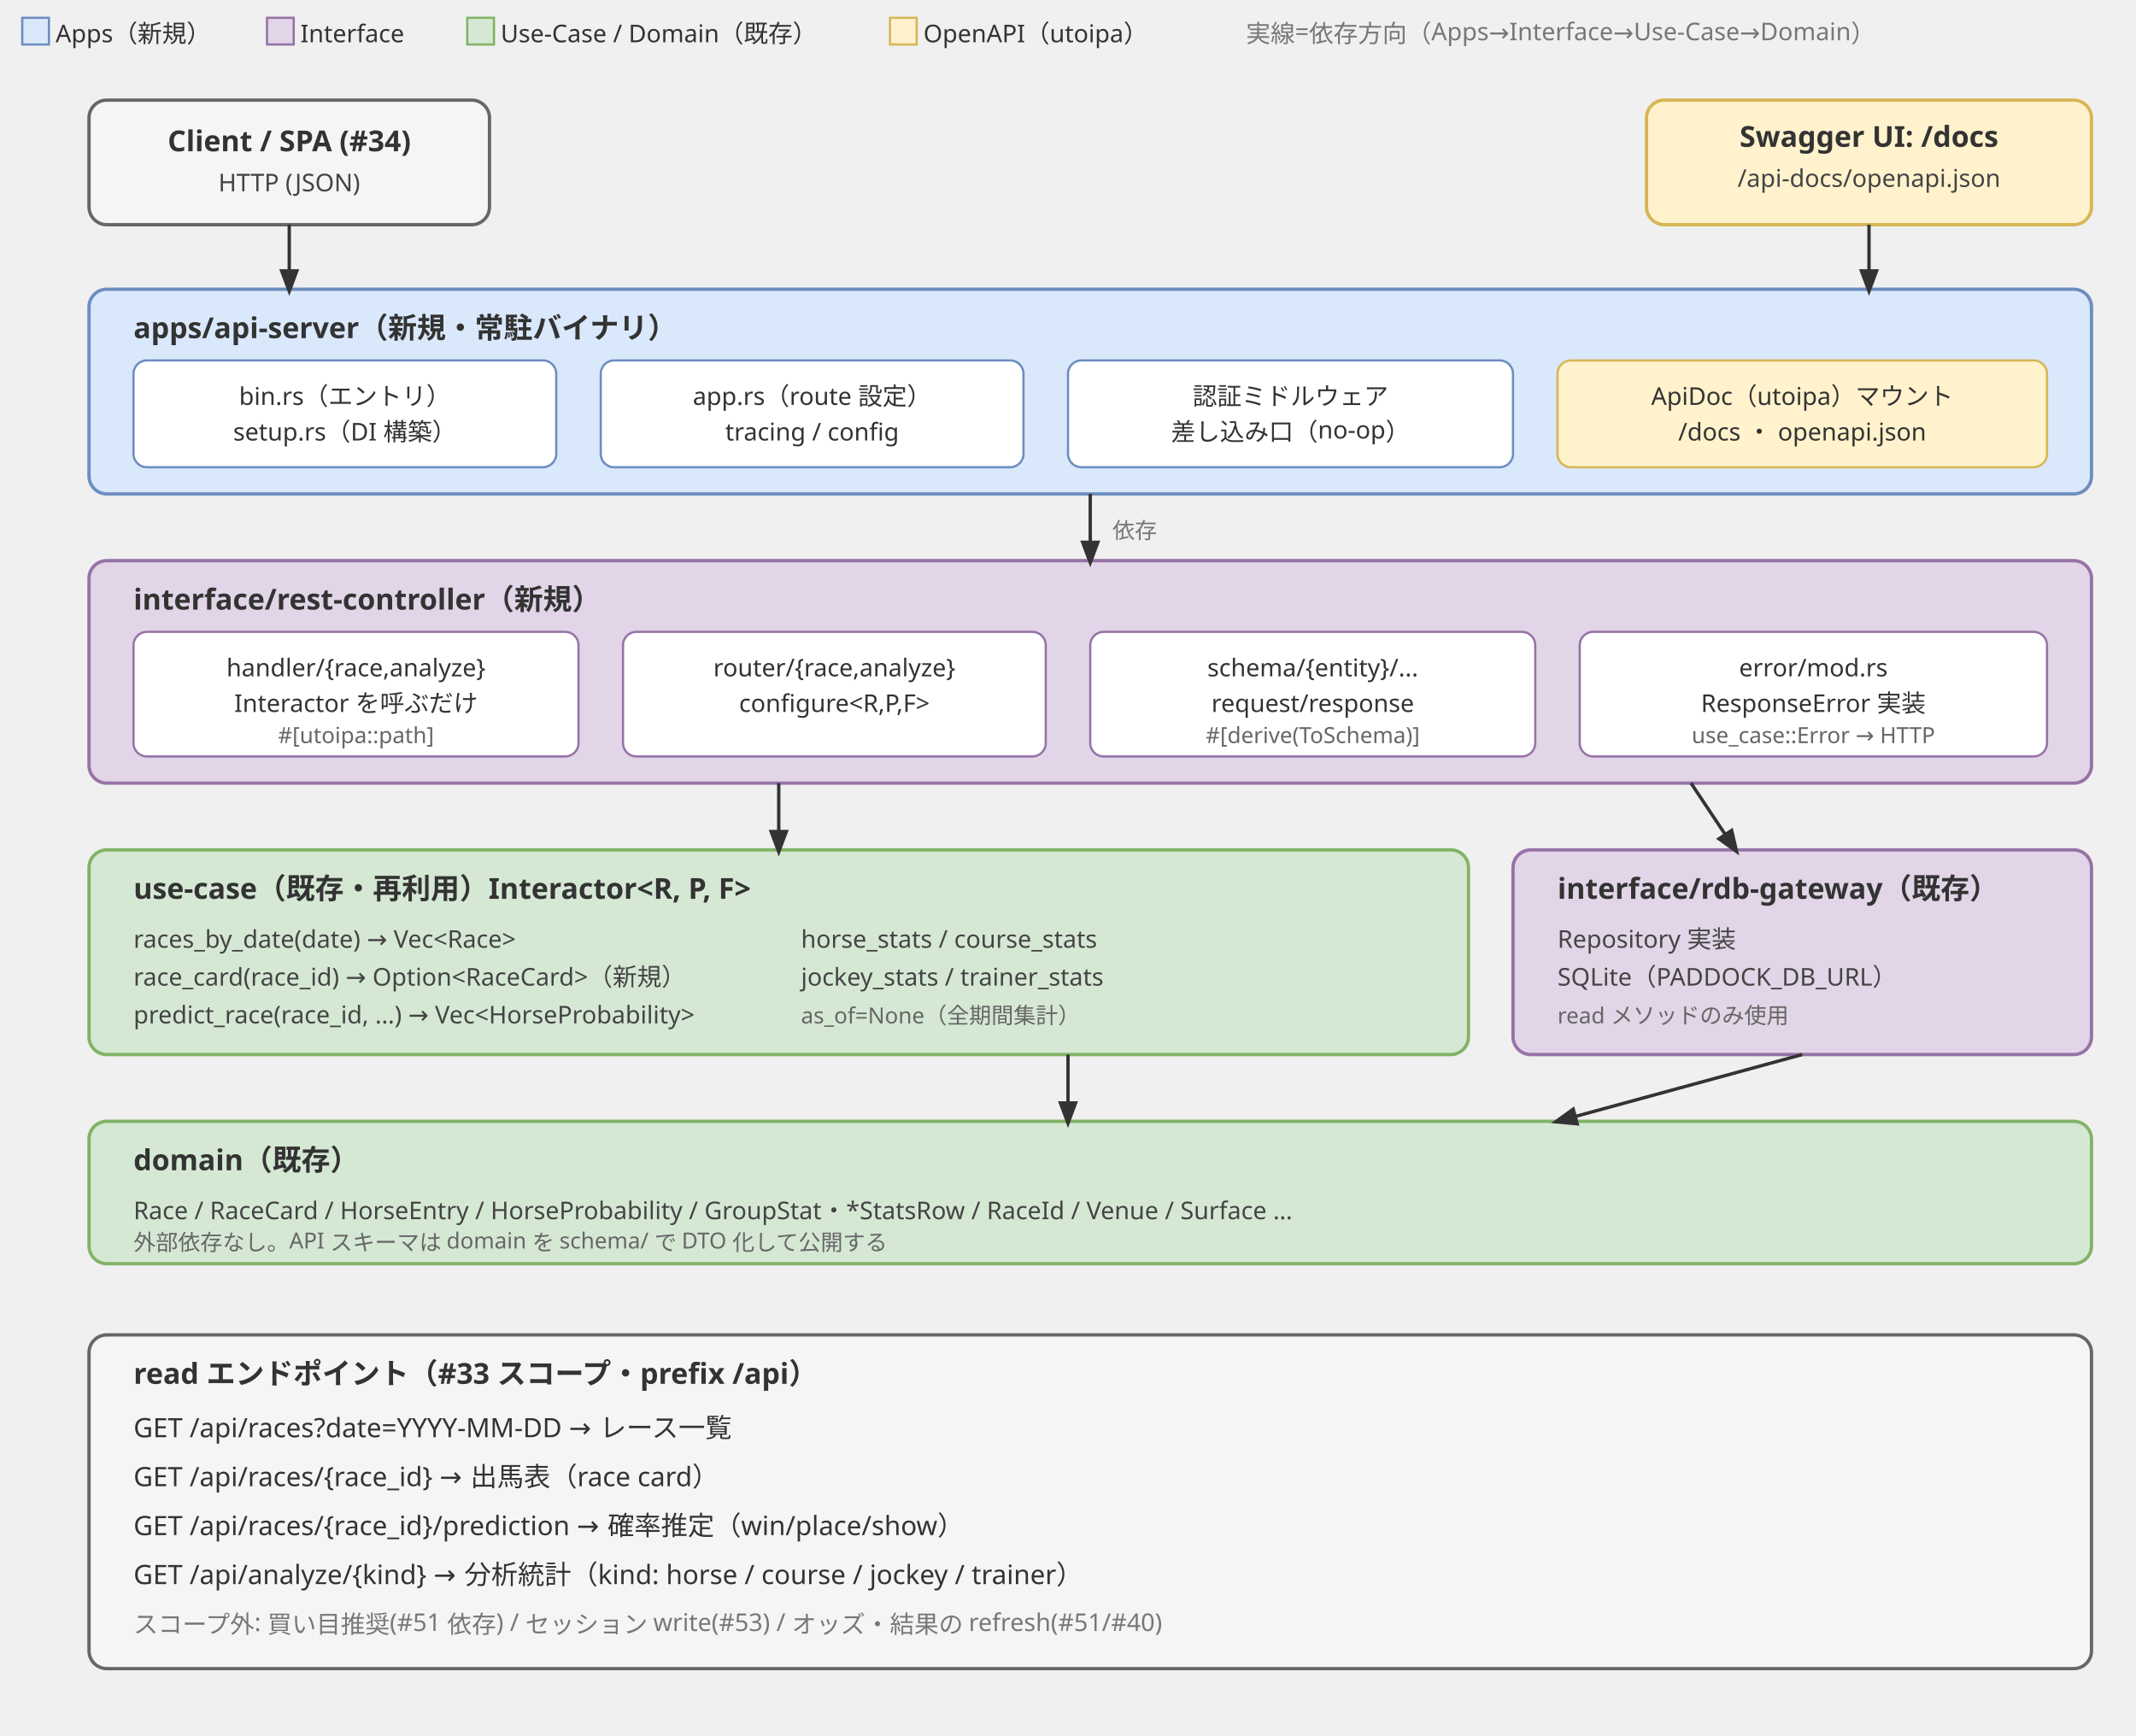
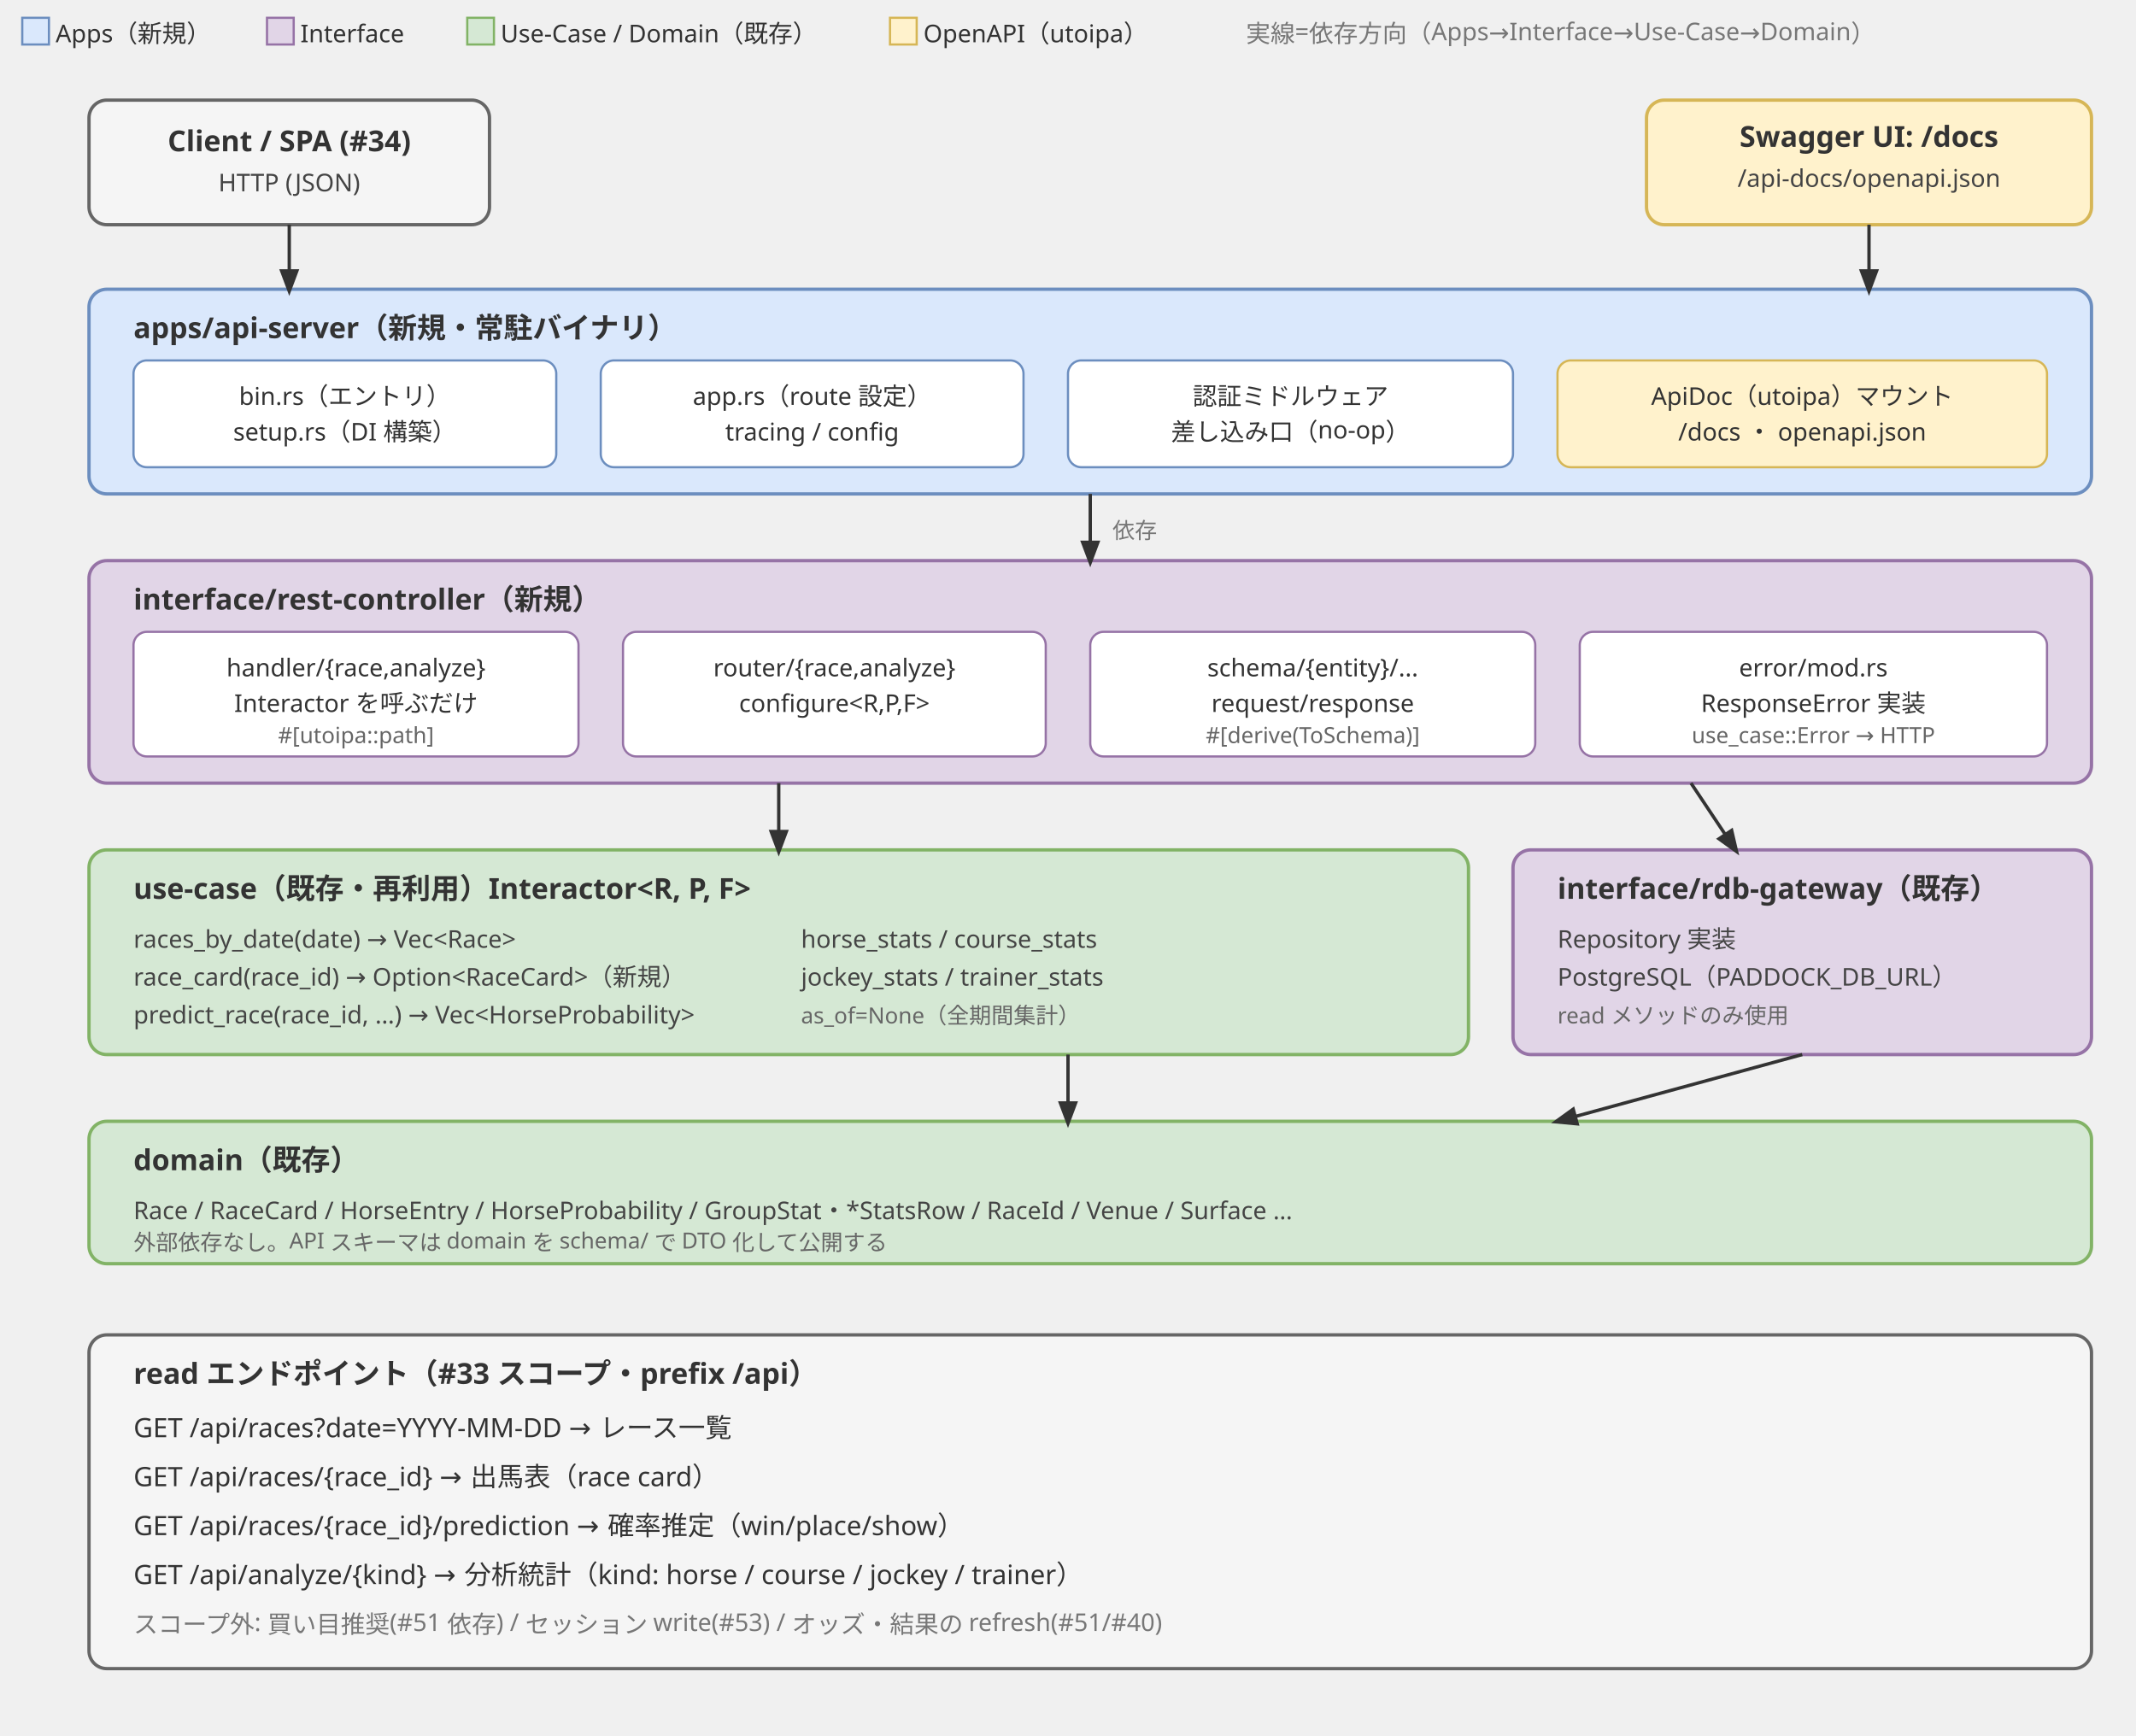
<svg xmlns="http://www.w3.org/2000/svg" width="960" height="780" viewBox="0 0 960 780" font-family="sans-serif" font-size="13">
  <defs>
    <marker id="arrow" markerWidth="8" markerHeight="8" refX="6" refY="3" orient="auto">
      <path d="M0,0 L0,6 L8,3 z" fill="#333" />
    </marker>
  </defs>
  <rect x="10" y="8" width="12" height="12" fill="#dae8fc" stroke="#6c8ebf" stroke-width="1" />
  <text x="25" y="19" font-size="11" fill="#333">Apps（新規）</text>
  <rect x="120" y="8" width="12" height="12" fill="#e1d5e7" stroke="#9673a6" stroke-width="1" />
  <text x="135" y="19" font-size="11" fill="#333">Interface</text>
  <rect x="210" y="8" width="12" height="12" fill="#d5e8d4" stroke="#82b366" stroke-width="1" />
  <text x="225" y="19" font-size="11" fill="#333">Use-Case / Domain（既存）</text>
  <rect x="400" y="8" width="12" height="12" fill="#fff2cc" stroke="#d6b656" stroke-width="1" />
  <text x="415" y="19" font-size="11" fill="#333">OpenAPI（utoipa）</text>
  <text x="560" y="19" font-size="11" fill="#777">実線=依存方向（Apps→Interface→Use-Case→Domain）</text>
  <rect x="40" y="45" width="180" height="56" rx="8" fill="#f5f5f5" stroke="#666" stroke-width="1.5" />
  <text x="130" y="68" text-anchor="middle" font-weight="bold" fill="#333">Client / SPA (#34)</text>
  <text x="130" y="86" text-anchor="middle" font-size="11" fill="#444">HTTP (JSON)</text>
  <rect x="740" y="45" width="200" height="56" rx="8" fill="#fff2cc" stroke="#d6b656" stroke-width="1.5" />
  <text x="840" y="66" text-anchor="middle" font-weight="bold" fill="#333">Swagger UI: /docs</text>
  <text x="840" y="84" text-anchor="middle" font-size="11" fill="#444">/api-docs/openapi.json</text>
  <rect x="40" y="130" width="900" height="92" rx="8" fill="#dae8fc" stroke="#6c8ebf" stroke-width="1.5" />
  <text x="60" y="152" font-weight="bold" fill="#333">apps/api-server（新規・常駐バイナリ）</text>
  <rect x="60" y="162" width="190" height="48" rx="6" fill="#fff" stroke="#6c8ebf" stroke-width="1" />
  <text x="155" y="182" text-anchor="middle" font-size="11" fill="#333">bin.rs（エントリ）</text>
  <text x="155" y="198" text-anchor="middle" font-size="11" fill="#333">setup.rs（DI 構築）</text>
  <rect x="270" y="162" width="190" height="48" rx="6" fill="#fff" stroke="#6c8ebf" stroke-width="1" />
  <text x="365" y="182" text-anchor="middle" font-size="11" fill="#333">app.rs（route 設定）</text>
  <text x="365" y="198" text-anchor="middle" font-size="11" fill="#333">tracing / config</text>
  <rect x="480" y="162" width="200" height="48" rx="6" fill="#fff" stroke="#6c8ebf" stroke-width="1" />
  <text x="580" y="182" text-anchor="middle" font-size="11" fill="#333">認証ミドルウェア</text>
  <text x="580" y="198" text-anchor="middle" font-size="11" fill="#333">差し込み口（no-op）</text>
  <rect x="700" y="162" width="220" height="48" rx="6" fill="#fff2cc" stroke="#d6b656" stroke-width="1" />
  <text x="810" y="182" text-anchor="middle" font-size="11" fill="#333">ApiDoc（utoipa）マウント</text>
  <text x="810" y="198" text-anchor="middle" font-size="11" fill="#333">/docs ・ openapi.json</text>
  <rect x="40" y="252" width="900" height="100" rx="8" fill="#e1d5e7" stroke="#9673a6" stroke-width="1.5" />
  <text x="60" y="274" font-weight="bold" fill="#333">interface/rest-controller（新規）</text>
  <rect x="60" y="284" width="200" height="56" rx="6" fill="#fff" stroke="#9673a6" stroke-width="1" />
  <text x="160" y="304" text-anchor="middle" font-size="11" fill="#333">handler/{race,analyze}</text>
  <text x="160" y="320" text-anchor="middle" font-size="11" fill="#333">Interactor を呼ぶだけ</text>
  <text x="160" y="334" text-anchor="middle" font-size="10" fill="#666">#[utoipa::path]</text>
  <rect x="280" y="284" width="190" height="56" rx="6" fill="#fff" stroke="#9673a6" stroke-width="1" />
  <text x="375" y="304" text-anchor="middle" font-size="11" fill="#333">router/{race,analyze}</text>
  <text x="375" y="320" text-anchor="middle" font-size="11" fill="#333">configure&lt;R,P,F&gt;</text>
  <rect x="490" y="284" width="200" height="56" rx="6" fill="#fff" stroke="#9673a6" stroke-width="1" />
  <text x="590" y="304" text-anchor="middle" font-size="11" fill="#333">schema/{entity}/...</text>
  <text x="590" y="320" text-anchor="middle" font-size="11" fill="#333">request/response</text>
  <text x="590" y="334" text-anchor="middle" font-size="10" fill="#666">#[derive(ToSchema)]</text>
  <rect x="710" y="284" width="210" height="56" rx="6" fill="#fff" stroke="#9673a6" stroke-width="1" />
  <text x="815" y="304" text-anchor="middle" font-size="11" fill="#333">error/mod.rs</text>
  <text x="815" y="320" text-anchor="middle" font-size="11" fill="#333">ResponseError 実装</text>
  <text x="815" y="334" text-anchor="middle" font-size="10" fill="#666">use_case::Error → HTTP</text>
  <rect x="40" y="382" width="620" height="92" rx="8" fill="#d5e8d4" stroke="#82b366" stroke-width="1.5" />
  <text x="60" y="404" font-weight="bold" fill="#333">use-case（既存・再利用）Interactor&lt;R, P, F&gt;</text>
  <text x="60" y="426" font-size="11" fill="#444">races_by_date(date) → Vec&lt;Race&gt;</text>
  <text x="60" y="443" font-size="11" fill="#444">race_card(race_id) → Option&lt;RaceCard&gt;（新規）</text>
  <text x="60" y="460" font-size="11" fill="#444">predict_race(race_id, …) → Vec&lt;HorseProbability&gt;</text>
  <text x="360" y="426" font-size="11" fill="#444">horse_stats / course_stats</text>
  <text x="360" y="443" font-size="11" fill="#444">jockey_stats / trainer_stats</text>
  <text x="360" y="460" font-size="10" fill="#666">as_of=None（全期間集計）</text>
  <rect x="680" y="382" width="260" height="92" rx="8" fill="#e1d5e7" stroke="#9673a6" stroke-width="1.5" />
  <text x="700" y="404" font-weight="bold" fill="#333">interface/rdb-gateway（既存）</text>
  <text x="700" y="426" font-size="11" fill="#444">Repository 実装</text>
-   <text x="700" y="443" font-size="11" fill="#444">SQLite（PADDOCK_DB_URL）</text>
+   <text x="700" y="443" font-size="11" fill="#444">PostgreSQL（PADDOCK_DB_URL）</text>
  <text x="700" y="460" font-size="10" fill="#666">read メソッドのみ使用</text>
  <rect x="40" y="504" width="900" height="64" rx="8" fill="#d5e8d4" stroke="#82b366" stroke-width="1.5" />
  <text x="60" y="526" font-weight="bold" fill="#333">domain（既存）</text>
  <text x="60" y="548" font-size="11" fill="#444">Race / RaceCard / HorseEntry / HorseProbability / GroupStat・*StatsRow / RaceId / Venue / Surface …</text>
  <text x="60" y="562" font-size="10" fill="#666">外部依存なし。API スキーマは domain を schema/ で DTO 化して公開する</text>
  <rect x="40" y="600" width="900" height="150" rx="8" fill="#f5f5f5" stroke="#666" stroke-width="1.5" />
  <text x="60" y="622" font-weight="bold" fill="#333">read エンドポイント（#33 スコープ・prefix /api）</text>
  <text x="60" y="646" font-size="12" fill="#333">GET /api/races?date=YYYY-MM-DD            → レース一覧</text>
  <text x="60" y="668" font-size="12" fill="#333">GET /api/races/{race_id}                  → 出馬表（race card）</text>
  <text x="60" y="690" font-size="12" fill="#333">GET /api/races/{race_id}/prediction       → 確率推定（win/place/show）</text>
  <text x="60" y="712" font-size="12" fill="#333">GET /api/analyze/{kind}                    → 分析統計（kind: horse / course / jockey / trainer）</text>
  <text x="60" y="734" font-size="11" fill="#777">スコープ外: 買い目推奨(#51 依存) / セッション write(#53) / オッズ・結果の refresh(#51/#40)</text>
  <line x1="130" y1="101" x2="130" y2="130" stroke="#333" stroke-width="1.5" marker-end="url(#arrow)" />
  <line x1="840" y1="101" x2="840" y2="130" stroke="#333" stroke-width="1.5" marker-end="url(#arrow)" />
  <line x1="490" y1="222" x2="490" y2="252" stroke="#333" stroke-width="1.5" marker-end="url(#arrow)" />
  <text x="500" y="242" font-size="10" fill="#777">依存</text>
  <line x1="350" y1="352" x2="350" y2="382" stroke="#333" stroke-width="1.5" marker-end="url(#arrow)" />
  <line x1="760" y1="352" x2="780" y2="382" stroke="#333" stroke-width="1.5" marker-end="url(#arrow)" />
  <line x1="480" y1="474" x2="480" y2="504" stroke="#333" stroke-width="1.5" marker-end="url(#arrow)" />
  <line x1="810" y1="474" x2="700" y2="504" stroke="#333" stroke-width="1.5" marker-end="url(#arrow)" />
</svg>
